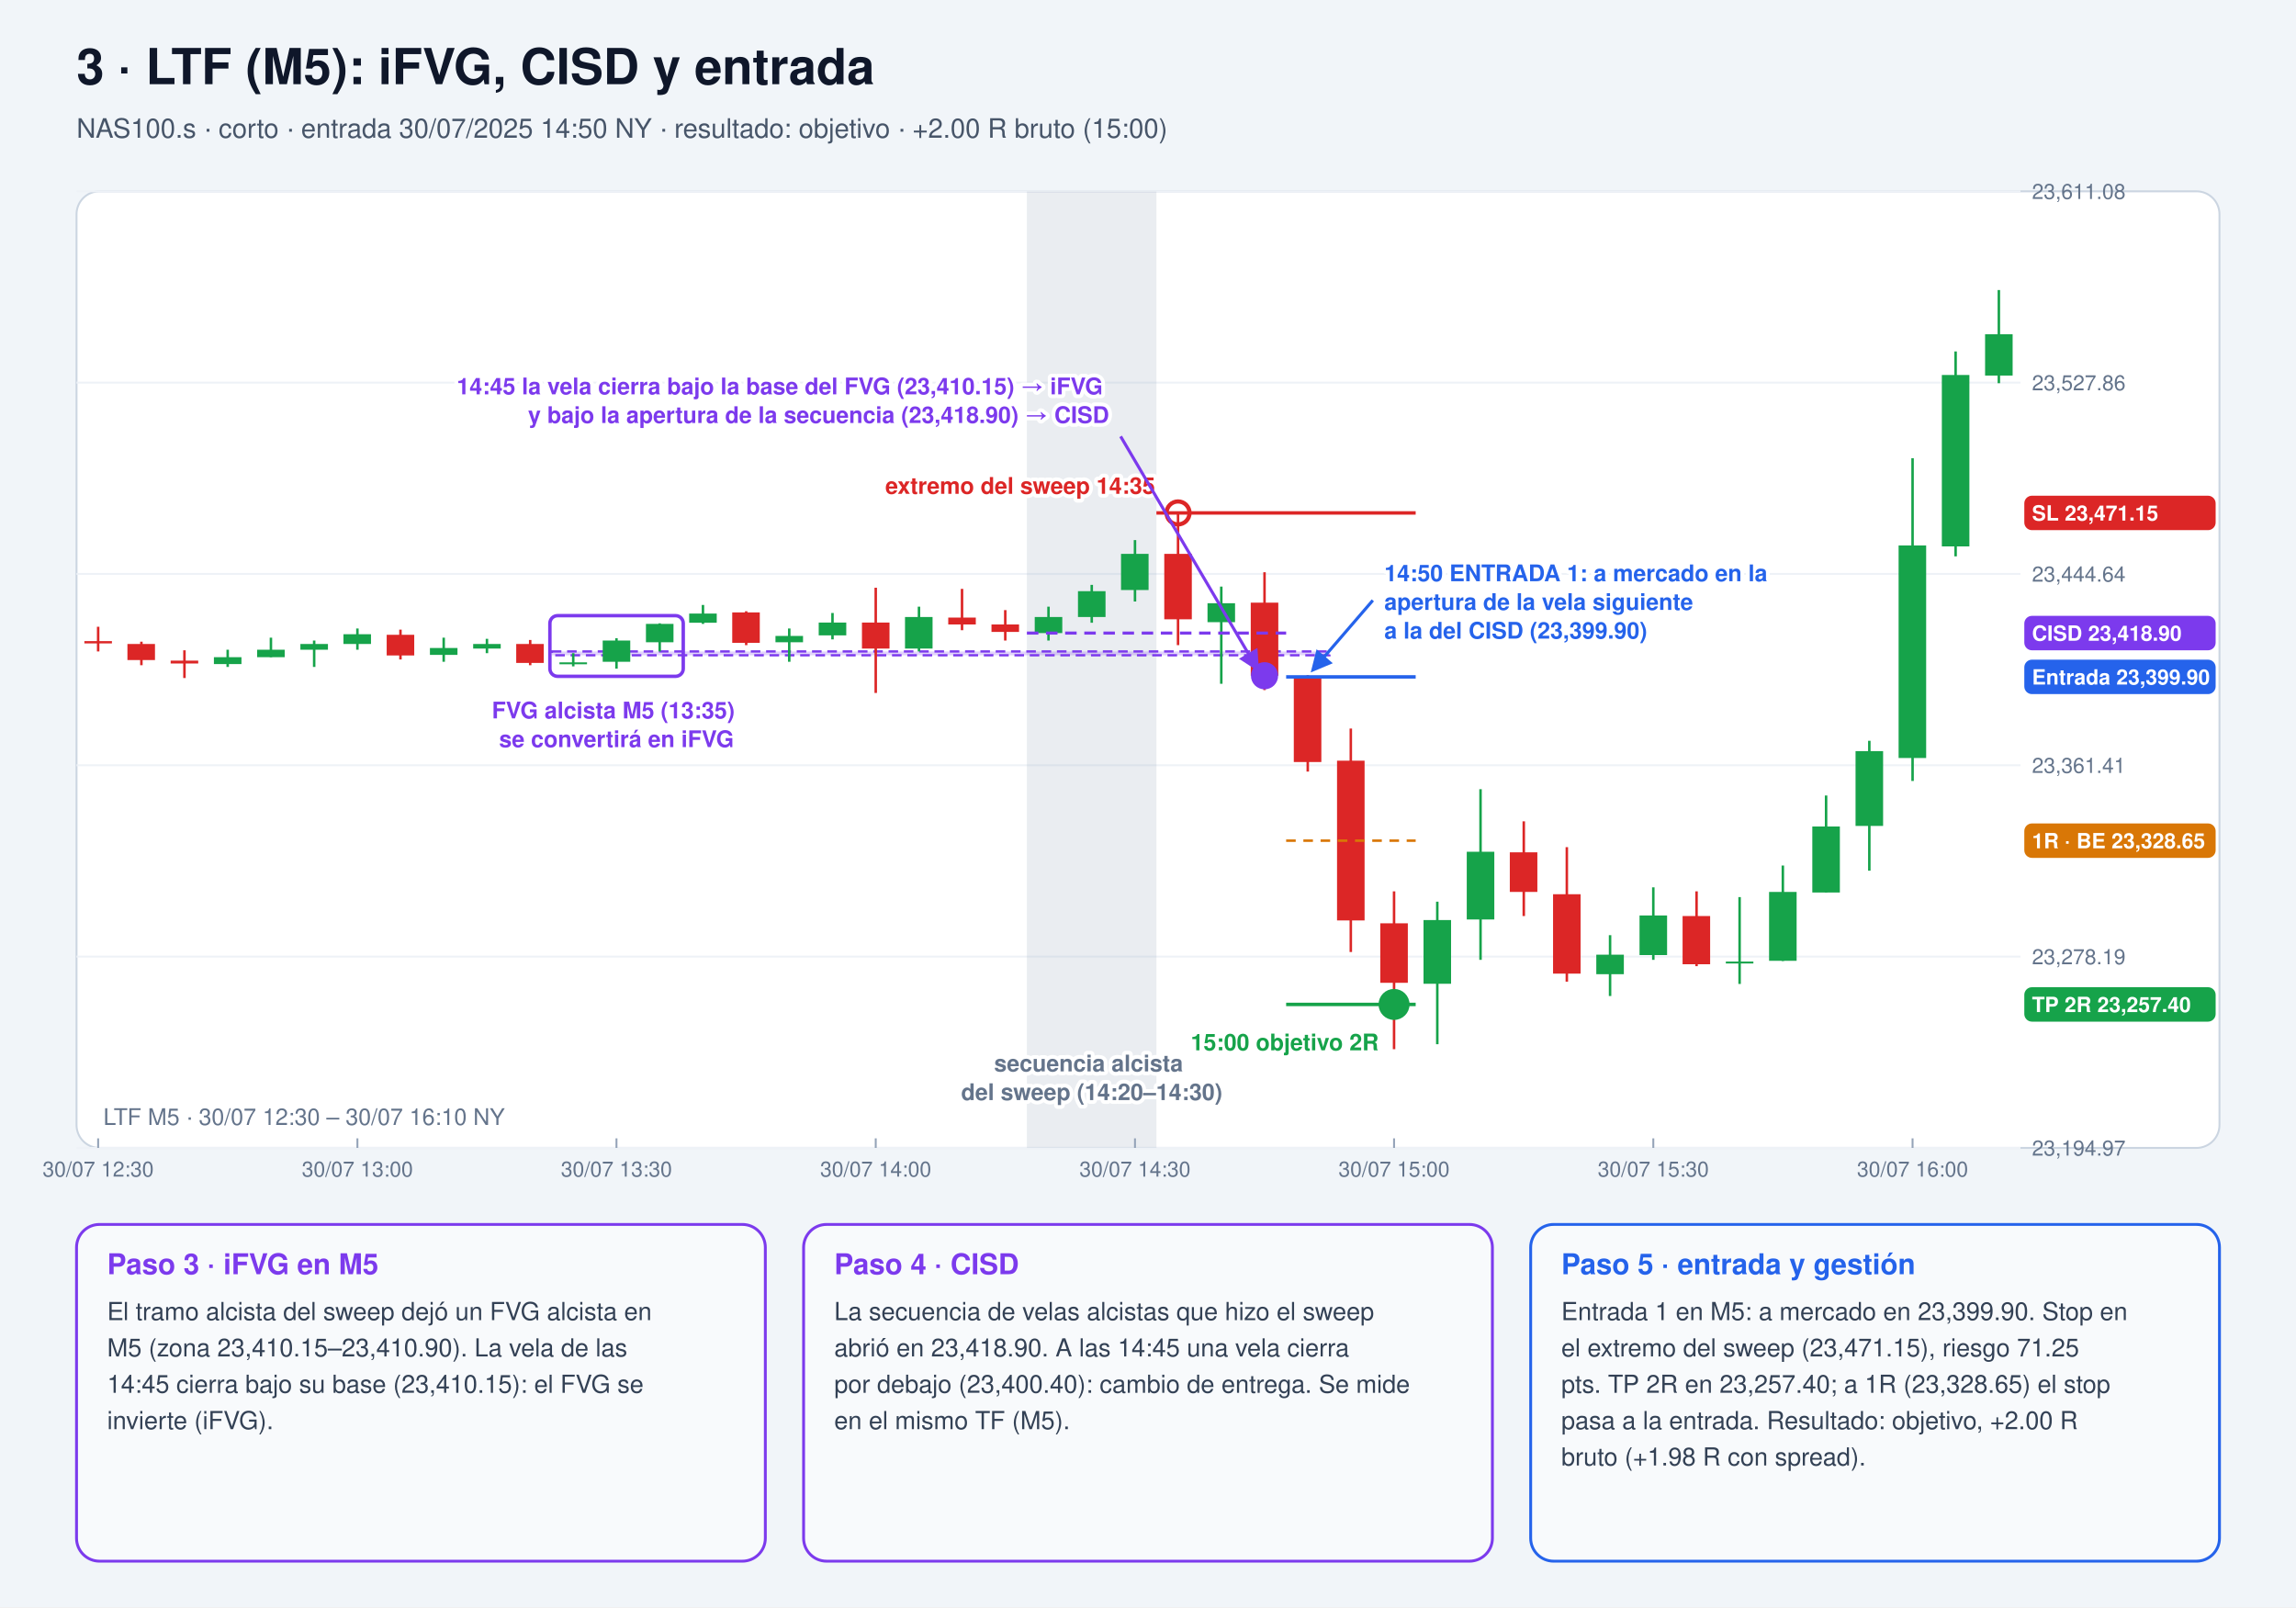
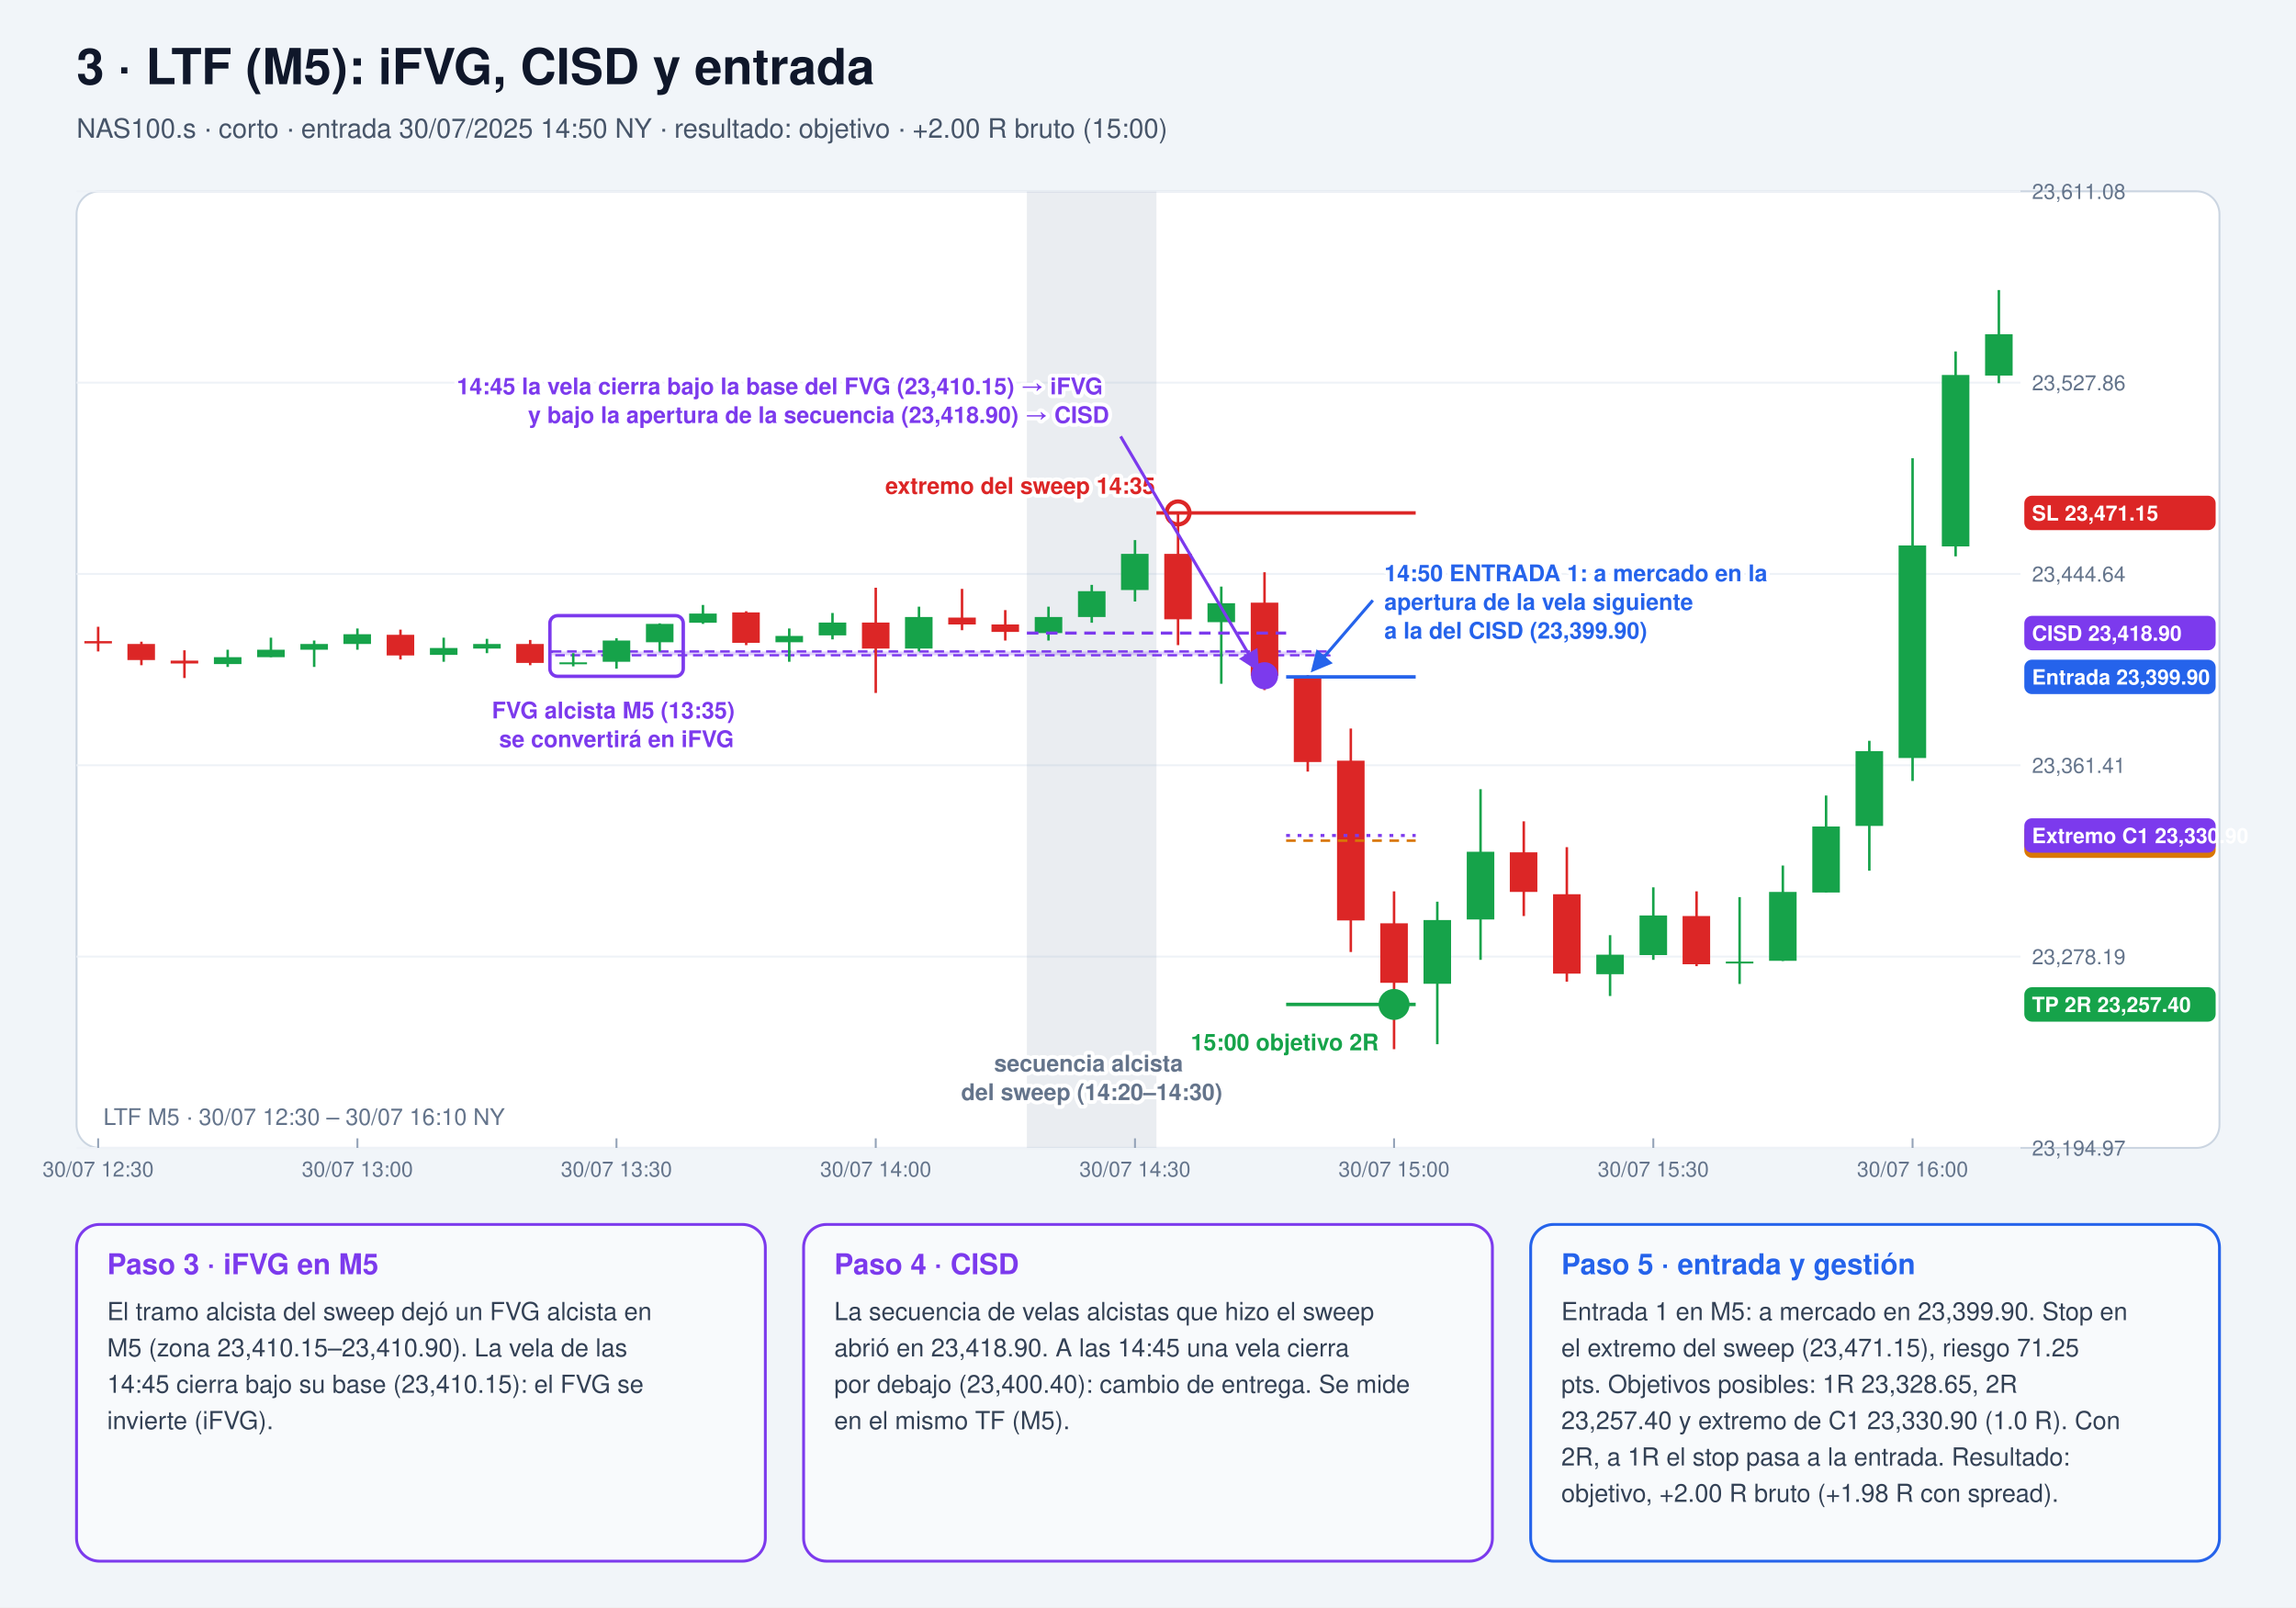
<svg xmlns="http://www.w3.org/2000/svg" viewBox="0 0 1200 840" width="1200" height="840" font-family="Segoe UI, Helvetica, Arial, sans-serif">
  <defs>
    <marker id="arr-16a34a" viewBox="0 0 10 10" refX="8" refY="5" markerWidth="7" markerHeight="7" orient="auto">
      <path d="M0 0 L10 5 L0 10 z" fill="#16a34a" />
    </marker>
    <marker id="arr-dc2626" viewBox="0 0 10 10" refX="8" refY="5" markerWidth="7" markerHeight="7" orient="auto">
      <path d="M0 0 L10 5 L0 10 z" fill="#dc2626" />
    </marker>
    <marker id="arr-2563eb" viewBox="0 0 10 10" refX="8" refY="5" markerWidth="7" markerHeight="7" orient="auto">
      <path d="M0 0 L10 5 L0 10 z" fill="#2563eb" />
    </marker>
    <marker id="arr-d97706" viewBox="0 0 10 10" refX="8" refY="5" markerWidth="7" markerHeight="7" orient="auto">
      <path d="M0 0 L10 5 L0 10 z" fill="#d97706" />
    </marker>
    <marker id="arr-7c3aed" viewBox="0 0 10 10" refX="8" refY="5" markerWidth="7" markerHeight="7" orient="auto">
      <path d="M0 0 L10 5 L0 10 z" fill="#7c3aed" />
    </marker>
    <marker id="arr-94a3b8" viewBox="0 0 10 10" refX="8" refY="5" markerWidth="7" markerHeight="7" orient="auto">
      <path d="M0 0 L10 5 L0 10 z" fill="#94a3b8" />
    </marker>
    <marker id="arr-64748b" viewBox="0 0 10 10" refX="8" refY="5" markerWidth="7" markerHeight="7" orient="auto">
      <path d="M0 0 L10 5 L0 10 z" fill="#64748b" />
    </marker>
    <marker id="arr-0f172a" viewBox="0 0 10 10" refX="8" refY="5" markerWidth="7" markerHeight="7" orient="auto">
      <path d="M0 0 L10 5 L0 10 z" fill="#0f172a" />
    </marker>
  </defs>
  <rect width="1200" height="840" fill="#f1f5f9" />
  <text x="40" y="44" font-size="26" font-weight="700" fill="#0f172a">3 · LTF (M5): iFVG, CISD y entrada</text>
  <text x="40" y="72" font-size="14" fill="#475569">NAS100.s · corto · entrada 30/07/2025 14:50 NY · resultado: objetivo · +2.00 R bruto (15:00)</text>
  <rect x="40" y="100" width="1120" height="500" rx="12" fill="#fff" stroke="#cbd5e1" />
  <clipPath id="clip47844371">
    <rect x="40" y="100" width="1016" height="500" />
  </clipPath>
  <line x1="40" y1="600.0" x2="1056" y2="600.0" stroke="#eef2f7" />
  <text x="1062" y="604.0" font-size="11" fill="#64748b">23,194.97</text>
  <line x1="40" y1="500.0" x2="1056" y2="500.0" stroke="#eef2f7" />
  <text x="1062" y="504.0" font-size="11" fill="#64748b">23,278.19</text>
  <line x1="40" y1="400.0" x2="1056" y2="400.0" stroke="#eef2f7" />
  <text x="1062" y="404.0" font-size="11" fill="#64748b">23,361.41</text>
  <line x1="40" y1="300.0" x2="1056" y2="300.0" stroke="#eef2f7" />
  <text x="1062" y="304.0" font-size="11" fill="#64748b">23,444.64</text>
  <line x1="40" y1="200.0" x2="1056" y2="200.0" stroke="#eef2f7" />
  <text x="1062" y="204.0" font-size="11" fill="#64748b">23,527.86</text>
  <line x1="40" y1="100.0" x2="1056" y2="100.0" stroke="#eef2f7" />
  <text x="1062" y="104.0" font-size="11" fill="#64748b">23,611.08</text>
  <line x1="51.3" y1="595" x2="51.3" y2="600" stroke="#94a3b8" />
  <text x="51.3" y="615" font-size="11" fill="#64748b" text-anchor="middle">30/07 12:30</text>
  <line x1="186.8" y1="595" x2="186.8" y2="600" stroke="#94a3b8" />
  <text x="186.8" y="615" font-size="11" fill="#64748b" text-anchor="middle">30/07 13:00</text>
  <line x1="322.2" y1="595" x2="322.2" y2="600" stroke="#94a3b8" />
  <text x="322.2" y="615" font-size="11" fill="#64748b" text-anchor="middle">30/07 13:30</text>
  <line x1="457.7" y1="595" x2="457.7" y2="600" stroke="#94a3b8" />
  <text x="457.7" y="615" font-size="11" fill="#64748b" text-anchor="middle">30/07 14:00</text>
  <line x1="593.2" y1="595" x2="593.2" y2="600" stroke="#94a3b8" />
  <text x="593.2" y="615" font-size="11" fill="#64748b" text-anchor="middle">30/07 14:30</text>
  <line x1="728.6" y1="595" x2="728.6" y2="600" stroke="#94a3b8" />
  <text x="728.6" y="615" font-size="11" fill="#64748b" text-anchor="middle">30/07 15:00</text>
  <line x1="864.1" y1="595" x2="864.1" y2="600" stroke="#94a3b8" />
  <text x="864.1" y="615" font-size="11" fill="#64748b" text-anchor="middle">30/07 15:30</text>
  <line x1="999.6" y1="595" x2="999.6" y2="600" stroke="#94a3b8" />
  <text x="999.6" y="615" font-size="11" fill="#64748b" text-anchor="middle">30/07 16:00</text>
  <g clip-path="url(#clip47844371)">
    <rect x="536.7" y="100" width="67.7" height="500" fill="#94a3b8" opacity="0.2" />
  </g>
  <g clip-path="url(#clip47844371)">
    <rect x="288.4" y="340.5" width="406.4" height="2.0" fill="#7c3aed" opacity="0.22" />
    <rect x="288.4" y="340.5" width="406.4" height="2.0" fill="none" stroke="#7c3aed" stroke-width="1.2" stroke-dasharray="5 3" />
  </g>
  <g clip-path="url(#clip47844371)">
    <line x1="51.3" y1="327.6" x2="51.3" y2="340.5" stroke="#dc2626" stroke-width="1.3" />
    <rect x="44.1" y="335.1" width="14.4" height="1.2" fill="#dc2626" />
    <line x1="73.9" y1="335.4" x2="73.9" y2="347.7" stroke="#dc2626" stroke-width="1.3" />
    <rect x="66.6" y="336.6" width="14.4" height="8.4" fill="#dc2626" />
    <line x1="96.4" y1="339.9" x2="96.4" y2="354.4" stroke="#dc2626" stroke-width="1.3" />
    <rect x="89.2" y="345.3" width="14.4" height="1.5" fill="#dc2626" />
    <line x1="119.0" y1="339.6" x2="119.0" y2="348.6" stroke="#16a34a" stroke-width="1.3" />
    <rect x="111.8" y="343.5" width="14.4" height="3.6" fill="#16a34a" />
    <line x1="141.6" y1="333.3" x2="141.6" y2="343.5" stroke="#16a34a" stroke-width="1.3" />
    <rect x="134.4" y="339.6" width="14.4" height="3.9" fill="#16a34a" />
    <line x1="164.2" y1="334.8" x2="164.2" y2="348.6" stroke="#16a34a" stroke-width="1.3" />
    <rect x="157.0" y="336.6" width="14.4" height="3.0" fill="#16a34a" />
    <line x1="186.8" y1="328.5" x2="186.8" y2="339.6" stroke="#16a34a" stroke-width="1.3" />
    <rect x="179.5" y="331.5" width="14.4" height="5.1" fill="#16a34a" />
    <line x1="209.3" y1="329.1" x2="209.3" y2="344.7" stroke="#dc2626" stroke-width="1.3" />
    <rect x="202.1" y="331.8" width="14.4" height="10.8" fill="#dc2626" />
    <line x1="231.9" y1="333.3" x2="231.9" y2="345.9" stroke="#16a34a" stroke-width="1.3" />
    <rect x="224.7" y="338.7" width="14.4" height="3.6" fill="#16a34a" />
    <line x1="254.5" y1="333.9" x2="254.5" y2="341.4" stroke="#16a34a" stroke-width="1.3" />
    <rect x="247.3" y="336.6" width="14.4" height="2.4" fill="#16a34a" />
    <line x1="277.1" y1="334.5" x2="277.1" y2="347.7" stroke="#dc2626" stroke-width="1.3" />
    <rect x="269.8" y="336.6" width="14.4" height="9.9" fill="#dc2626" />
    <line x1="299.6" y1="341.4" x2="299.6" y2="348.3" stroke="#16a34a" stroke-width="1.3" />
    <rect x="292.4" y="346.2" width="14.4" height="1.0" fill="#16a34a" />
    <line x1="322.2" y1="333.6" x2="322.2" y2="349.5" stroke="#16a34a" stroke-width="1.3" />
    <rect x="315.0" y="334.8" width="14.4" height="11.1" fill="#16a34a" />
    <line x1="344.8" y1="325.8" x2="344.8" y2="340.5" stroke="#16a34a" stroke-width="1.3" />
    <rect x="337.6" y="326.1" width="14.4" height="9.6" fill="#16a34a" />
    <line x1="367.4" y1="316.2" x2="367.4" y2="326.1" stroke="#16a34a" stroke-width="1.3" />
    <rect x="360.2" y="320.7" width="14.4" height="4.8" fill="#16a34a" />
    <line x1="390.0" y1="319.5" x2="390.0" y2="337.2" stroke="#dc2626" stroke-width="1.3" />
    <rect x="382.7" y="320.1" width="14.4" height="15.9" fill="#dc2626" />
    <line x1="412.5" y1="328.5" x2="412.5" y2="345.9" stroke="#16a34a" stroke-width="1.3" />
    <rect x="405.3" y="332.4" width="14.4" height="3.3" fill="#16a34a" />
    <line x1="435.1" y1="320.4" x2="435.1" y2="334.2" stroke="#16a34a" stroke-width="1.3" />
    <rect x="427.9" y="325.4" width="14.4" height="6.7" fill="#16a34a" />
    <line x1="457.7" y1="307.2" x2="457.7" y2="362.2" stroke="#dc2626" stroke-width="1.3" />
    <rect x="450.5" y="325.4" width="14.4" height="13.6" fill="#dc2626" />
    <line x1="480.3" y1="317.1" x2="480.3" y2="340.5" stroke="#16a34a" stroke-width="1.3" />
    <rect x="473.0" y="322.5" width="14.4" height="16.5" fill="#16a34a" />
    <line x1="502.8" y1="307.8" x2="502.8" y2="329.4" stroke="#dc2626" stroke-width="1.3" />
    <rect x="495.6" y="322.8" width="14.4" height="3.6" fill="#dc2626" />
    <line x1="525.4" y1="318.9" x2="525.4" y2="334.8" stroke="#dc2626" stroke-width="1.3" />
    <rect x="518.2" y="326.4" width="14.4" height="3.9" fill="#dc2626" />
    <line x1="548.0" y1="317.1" x2="548.0" y2="334.8" stroke="#16a34a" stroke-width="1.3" />
    <rect x="540.8" y="322.5" width="14.4" height="8.4" fill="#16a34a" />
    <line x1="570.6" y1="305.7" x2="570.6" y2="325.5" stroke="#16a34a" stroke-width="1.3" />
    <rect x="563.4" y="309.0" width="14.4" height="13.5" fill="#16a34a" />
    <line x1="593.2" y1="282.3" x2="593.2" y2="314.4" stroke="#16a34a" stroke-width="1.3" />
    <rect x="585.9" y="289.5" width="14.4" height="18.9" fill="#16a34a" />
    <line x1="615.7" y1="268.1" x2="615.7" y2="337.2" stroke="#dc2626" stroke-width="1.3" />
    <rect x="608.5" y="289.5" width="14.4" height="34.2" fill="#dc2626" />
    <line x1="638.3" y1="306.6" x2="638.3" y2="357.4" stroke="#16a34a" stroke-width="1.3" />
    <rect x="631.1" y="315.3" width="14.4" height="9.9" fill="#16a34a" />
    <line x1="660.9" y1="299.1" x2="660.9" y2="360.7" stroke="#dc2626" stroke-width="1.3" />
    <rect x="653.7" y="315.0" width="14.4" height="38.2" fill="#dc2626" />
    <line x1="683.5" y1="352.9" x2="683.5" y2="403.3" stroke="#dc2626" stroke-width="1.3" />
    <rect x="676.2" y="353.8" width="14.4" height="44.5" fill="#dc2626" />
    <line x1="706.0" y1="380.8" x2="706.0" y2="497.6" stroke="#dc2626" stroke-width="1.3" />
    <rect x="698.8" y="397.6" width="14.4" height="83.5" fill="#dc2626" />
    <line x1="728.6" y1="465.9" x2="728.6" y2="548.4" stroke="#dc2626" stroke-width="1.3" />
    <rect x="721.4" y="482.6" width="14.4" height="31.1" fill="#dc2626" />
    <line x1="751.2" y1="471.3" x2="751.2" y2="545.8" stroke="#16a34a" stroke-width="1.3" />
    <rect x="744.0" y="480.9" width="14.4" height="33.3" fill="#16a34a" />
    <line x1="773.8" y1="412.5" x2="773.8" y2="501.7" stroke="#16a34a" stroke-width="1.3" />
    <rect x="766.6" y="445.2" width="14.4" height="35.4" fill="#16a34a" />
    <line x1="796.4" y1="429.3" x2="796.4" y2="478.8" stroke="#dc2626" stroke-width="1.3" />
    <rect x="789.1" y="445.5" width="14.4" height="20.7" fill="#dc2626" />
    <line x1="818.9" y1="442.8" x2="818.9" y2="513.1" stroke="#dc2626" stroke-width="1.3" />
    <rect x="811.7" y="467.4" width="14.4" height="41.5" fill="#dc2626" />
    <line x1="841.5" y1="488.8" x2="841.5" y2="520.6" stroke="#16a34a" stroke-width="1.3" />
    <rect x="834.3" y="499.0" width="14.4" height="10.2" fill="#16a34a" />
    <line x1="864.1" y1="463.8" x2="864.1" y2="501.7" stroke="#16a34a" stroke-width="1.3" />
    <rect x="856.9" y="478.5" width="14.4" height="20.7" fill="#16a34a" />
    <line x1="886.7" y1="465.9" x2="886.7" y2="505.0" stroke="#dc2626" stroke-width="1.3" />
    <rect x="879.4" y="478.8" width="14.4" height="25.2" fill="#dc2626" />
    <line x1="909.2" y1="468.9" x2="909.2" y2="514.3" stroke="#16a34a" stroke-width="1.3" />
    <rect x="902.0" y="502.6" width="14.4" height="1.0" fill="#16a34a" />
    <line x1="931.8" y1="452.4" x2="931.8" y2="502.3" stroke="#16a34a" stroke-width="1.3" />
    <rect x="924.6" y="466.2" width="14.4" height="36.0" fill="#16a34a" />
    <line x1="954.4" y1="415.8" x2="954.4" y2="466.5" stroke="#16a34a" stroke-width="1.3" />
    <rect x="947.2" y="432.0" width="14.4" height="34.5" fill="#16a34a" />
    <line x1="977.0" y1="387.2" x2="977.0" y2="455.1" stroke="#16a34a" stroke-width="1.3" />
    <rect x="969.8" y="392.6" width="14.4" height="39.1" fill="#16a34a" />
    <line x1="999.6" y1="239.5" x2="999.6" y2="408.2" stroke="#16a34a" stroke-width="1.3" />
    <rect x="992.3" y="285.1" width="14.4" height="111.1" fill="#16a34a" />
    <line x1="1022.1" y1="183.7" x2="1022.1" y2="290.8" stroke="#16a34a" stroke-width="1.3" />
    <rect x="1014.9" y="196.0" width="14.4" height="89.6" fill="#16a34a" />
    <line x1="1044.7" y1="151.6" x2="1044.7" y2="200.3" stroke="#16a34a" stroke-width="1.3" />
    <rect x="1037.5" y="174.7" width="14.4" height="21.6" fill="#16a34a" />
  </g>
  <g clip-path="url(#clip47844371)">
    <rect x="287.4" y="321.8" width="69.7" height="31.7" rx="4" fill="none" stroke="#7c3aed" stroke-width="1.8" />
  </g>
  <g clip-path="url(#clip47844371)">
    <line x1="536.7" y1="330.9" x2="672.2" y2="330.9" stroke="#7c3aed" stroke-width="1.6" stroke-dasharray="6 4" />
  </g>
  <rect x="1058" y="321.9" width="100" height="18" rx="4" fill="#7c3aed" />
  <text x="1062" y="334.9" font-size="11" font-weight="700" fill="#fff">CISD 23,418.90</text>
  <g clip-path="url(#clip47844371)">
    <line x1="604.4" y1="268.1" x2="739.9" y2="268.1" stroke="#dc2626" stroke-width="1.8" />
  </g>
  <rect x="1058" y="259.1" width="100" height="18" rx="4" fill="#dc2626" />
  <text x="1062" y="272.1" font-size="11" font-weight="700" fill="#fff">SL 23,471.15</text>
  <g clip-path="url(#clip47844371)">
    <line x1="672.2" y1="353.8" x2="739.9" y2="353.8" stroke="#2563eb" stroke-width="1.8" />
  </g>
  <rect x="1058" y="344.8" width="100" height="18" rx="4" fill="#2563eb" />
  <text x="1062" y="357.8" font-size="11" font-weight="700" fill="#fff">Entrada 23,399.90</text>
  <g clip-path="url(#clip47844371)">
    <line x1="672.2" y1="439.4" x2="739.9" y2="439.4" stroke="#d97706" stroke-width="1.3" stroke-dasharray="5 4" />
  </g>
  <rect x="1058" y="430.4" width="100" height="18" rx="4" fill="#d97706" />
  <text x="1062" y="443.4" font-size="11" font-weight="700" fill="#fff">1R · BE 23,328.65</text>
  <g clip-path="url(#clip47844371)">
    <line x1="672.2" y1="525.0" x2="739.9" y2="525.0" stroke="#16a34a" stroke-width="1.8" />
  </g>
  <rect x="1058" y="516.0" width="100" height="18" rx="4" fill="#16a34a" />
  <text x="1062" y="529.0" font-size="11" font-weight="700" fill="#fff">TP 2R 23,257.40</text>
+   <g clip-path="url(#clip47844371)">
+     <line x1="672.2" y1="436.7" x2="739.9" y2="436.7" stroke="#7c3aed" stroke-width="1.6" stroke-dasharray="2 4" />
+   </g>
+   <rect x="1058" y="427.7" width="100" height="18" rx="4" fill="#7c3aed" />
+   <text x="1062" y="440.7" font-size="11" font-weight="700" fill="#fff">Extremo C1 23,330.90</text>
  <text x="570.6" y="560.0" font-size="12" font-weight="700" fill="#64748b" text-anchor="middle" style="paint-order:stroke;stroke:#fff;stroke-width:4px;stroke-linejoin:round">
    <tspan x="570.6" dy="0">secuencia alcista</tspan>
    <tspan x="570.6" dy="15">del sweep (14:20–14:30)</tspan>
  </text>
  <circle cx="615.7" cy="268.1" r="6" fill="none" stroke="#dc2626" stroke-width="2.2" />
  <text x="603.7" y="258.1" font-size="12" font-weight="700" fill="#dc2626" text-anchor="end" style="paint-order:stroke;stroke:#fff;stroke-width:4px;stroke-linejoin:round">
    <tspan x="603.7" dy="0">extremo del sweep 14:35</tspan>
  </text>
  <text x="322.2" y="375.5" font-size="12" font-weight="700" fill="#7c3aed" text-anchor="middle" style="paint-order:stroke;stroke:#fff;stroke-width:4px;stroke-linejoin:round">
    <tspan x="322.2" dy="0">FVG alcista M5 (13:35)</tspan>
    <tspan x="322.2" dy="15">se convertirá en iFVG</tspan>
  </text>
  <line x1="585.7" y1="228.1" x2="656.9" y2="349.2" stroke="#7c3aed" stroke-width="1.6" marker-end="url(#arr-7c3aed)" />
  <text x="579.7" y="206.1" font-size="12" font-weight="700" fill="#7c3aed" text-anchor="end" style="paint-order:stroke;stroke:#fff;stroke-width:4px;stroke-linejoin:round">
    <tspan x="579.7" dy="0">14:45 la vela cierra bajo la base del FVG (23,410.15) → iFVG</tspan>
    <tspan x="579.7" dy="15">y bajo la apertura de la secuencia (23,418.90) → CISD</tspan>
  </text>
  <circle cx="660.9" cy="353.2" r="6" fill="#7c3aed" stroke="#7c3aed" stroke-width="2.2" />
  <line x1="717.5" y1="313.8" x2="686.5" y2="349.8" stroke="#2563eb" stroke-width="1.6" marker-end="url(#arr-2563eb)" />
  <text x="723.5" y="303.8" font-size="12" font-weight="700" fill="#2563eb" text-anchor="start" style="paint-order:stroke;stroke:#fff;stroke-width:4px;stroke-linejoin:round">
    <tspan x="723.5" dy="0">14:50 ENTRADA 1: a mercado en la</tspan>
    <tspan x="723.5" dy="15">apertura de la vela siguiente</tspan>
    <tspan x="723.5" dy="15">a la del CISD (23,399.90)</tspan>
  </text>
  <circle cx="728.6" cy="525.0" r="7" fill="#16a34a" stroke="#16a34a" stroke-width="2.2" />
  <text x="720.6" y="549.0" font-size="12" font-weight="700" fill="#16a34a" text-anchor="end" style="paint-order:stroke;stroke:#fff;stroke-width:4px;stroke-linejoin:round">
    <tspan x="720.6" dy="0">15:00 objetivo 2R</tspan>
  </text>
  <text x="54.0" y="588.0" font-size="12" font-weight="500" fill="#64748b" text-anchor="start" style="paint-order:stroke;stroke:#fff;stroke-width:4px;stroke-linejoin:round">
    <tspan x="54.0" dy="0">LTF M5 · 30/07 12:30 – 30/07 16:10 NY</tspan>
  </text>
  <rect x="40.0" y="640" width="360.0" height="176" rx="12" fill="#f8fafc" stroke="#7c3aed" stroke-width="1.5" />
  <text x="56.0" y="666" font-size="15" font-weight="700" fill="#7c3aed">Paso 3 · iFVG en M5</text>
  <text x="56.0" y="690" font-size="13" fill="#334155">El tramo alcista del sweep dejó un FVG alcista en</text>
  <text x="56.0" y="709" font-size="13" fill="#334155">M5 (zona 23,410.15–23,410.90). La vela de las</text>
  <text x="56.0" y="728" font-size="13" fill="#334155">14:45 cierra bajo su base (23,410.15): el FVG se</text>
  <text x="56.0" y="747" font-size="13" fill="#334155">invierte (iFVG).</text>
  <rect x="420.0" y="640" width="360.0" height="176" rx="12" fill="#f8fafc" stroke="#7c3aed" stroke-width="1.5" />
  <text x="436.0" y="666" font-size="15" font-weight="700" fill="#7c3aed">Paso 4 · CISD</text>
  <text x="436.0" y="690" font-size="13" fill="#334155">La secuencia de velas alcistas que hizo el sweep</text>
  <text x="436.0" y="709" font-size="13" fill="#334155">abrió en 23,418.90. A las 14:45 una vela cierra</text>
  <text x="436.0" y="728" font-size="13" fill="#334155">por debajo (23,400.40): cambio de entrega. Se mide</text>
  <text x="436.0" y="747" font-size="13" fill="#334155">en el mismo TF (M5).</text>
  <rect x="800.0" y="640" width="360.0" height="176" rx="12" fill="#f8fafc" stroke="#2563eb" stroke-width="1.5" />
  <text x="816.0" y="666" font-size="15" font-weight="700" fill="#2563eb">Paso 5 · entrada y gestión</text>
  <text x="816.0" y="690" font-size="13" fill="#334155">Entrada 1 en M5: a mercado en 23,399.90. Stop en</text>
  <text x="816.0" y="709" font-size="13" fill="#334155">el extremo del sweep (23,471.15), riesgo 71.25</text>
-   <text x="816.0" y="728" font-size="13" fill="#334155">pts. TP 2R en 23,257.40; a 1R (23,328.65) el stop</text>
-   <text x="816.0" y="747" font-size="13" fill="#334155">pasa a la entrada. Resultado: objetivo, +2.00 R</text>
-   <text x="816.0" y="766" font-size="13" fill="#334155">bruto (+1.98 R con spread).</text>
+   <text x="816.0" y="728" font-size="13" fill="#334155">pts. Objetivos posibles: 1R 23,328.65, 2R</text>
+   <text x="816.0" y="747" font-size="13" fill="#334155">23,257.40 y extremo de C1 23,330.90 (1.0 R). Con</text>
+   <text x="816.0" y="766" font-size="13" fill="#334155">2R, a 1R el stop pasa a la entrada. Resultado:</text>
+   <text x="816.0" y="785" font-size="13" fill="#334155">objetivo, +2.00 R bruto (+1.98 R con spread).</text>
</svg>
